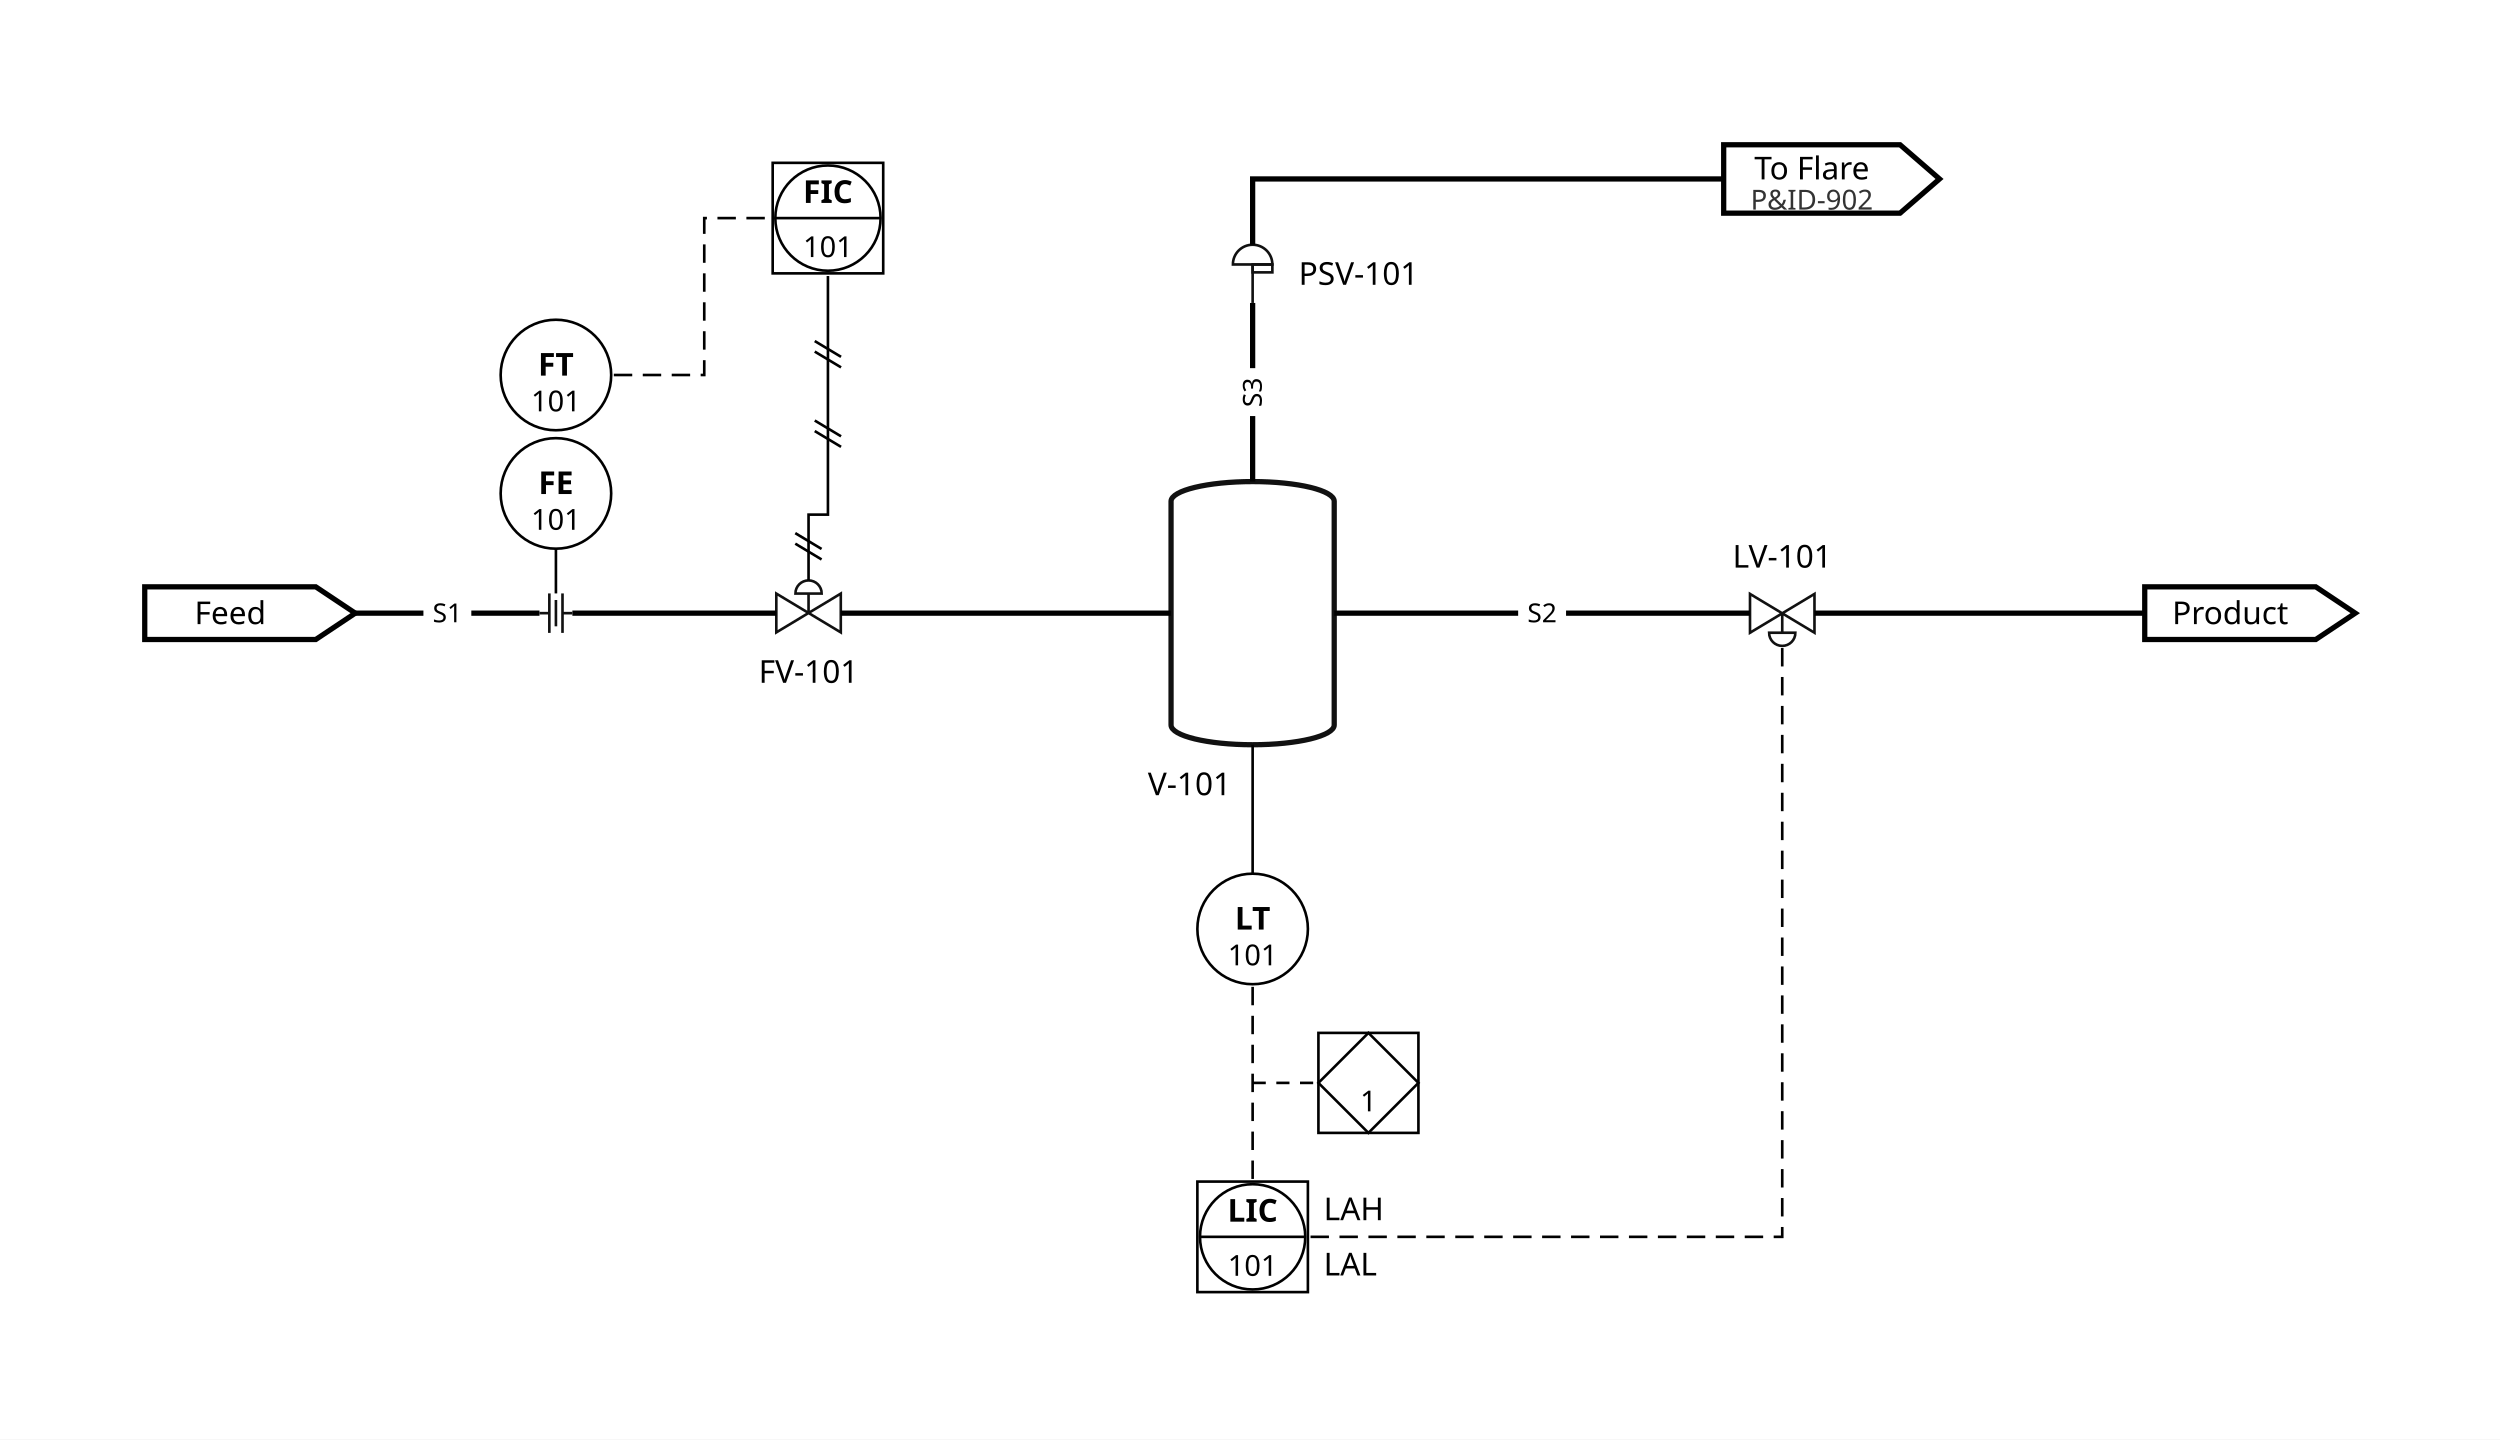
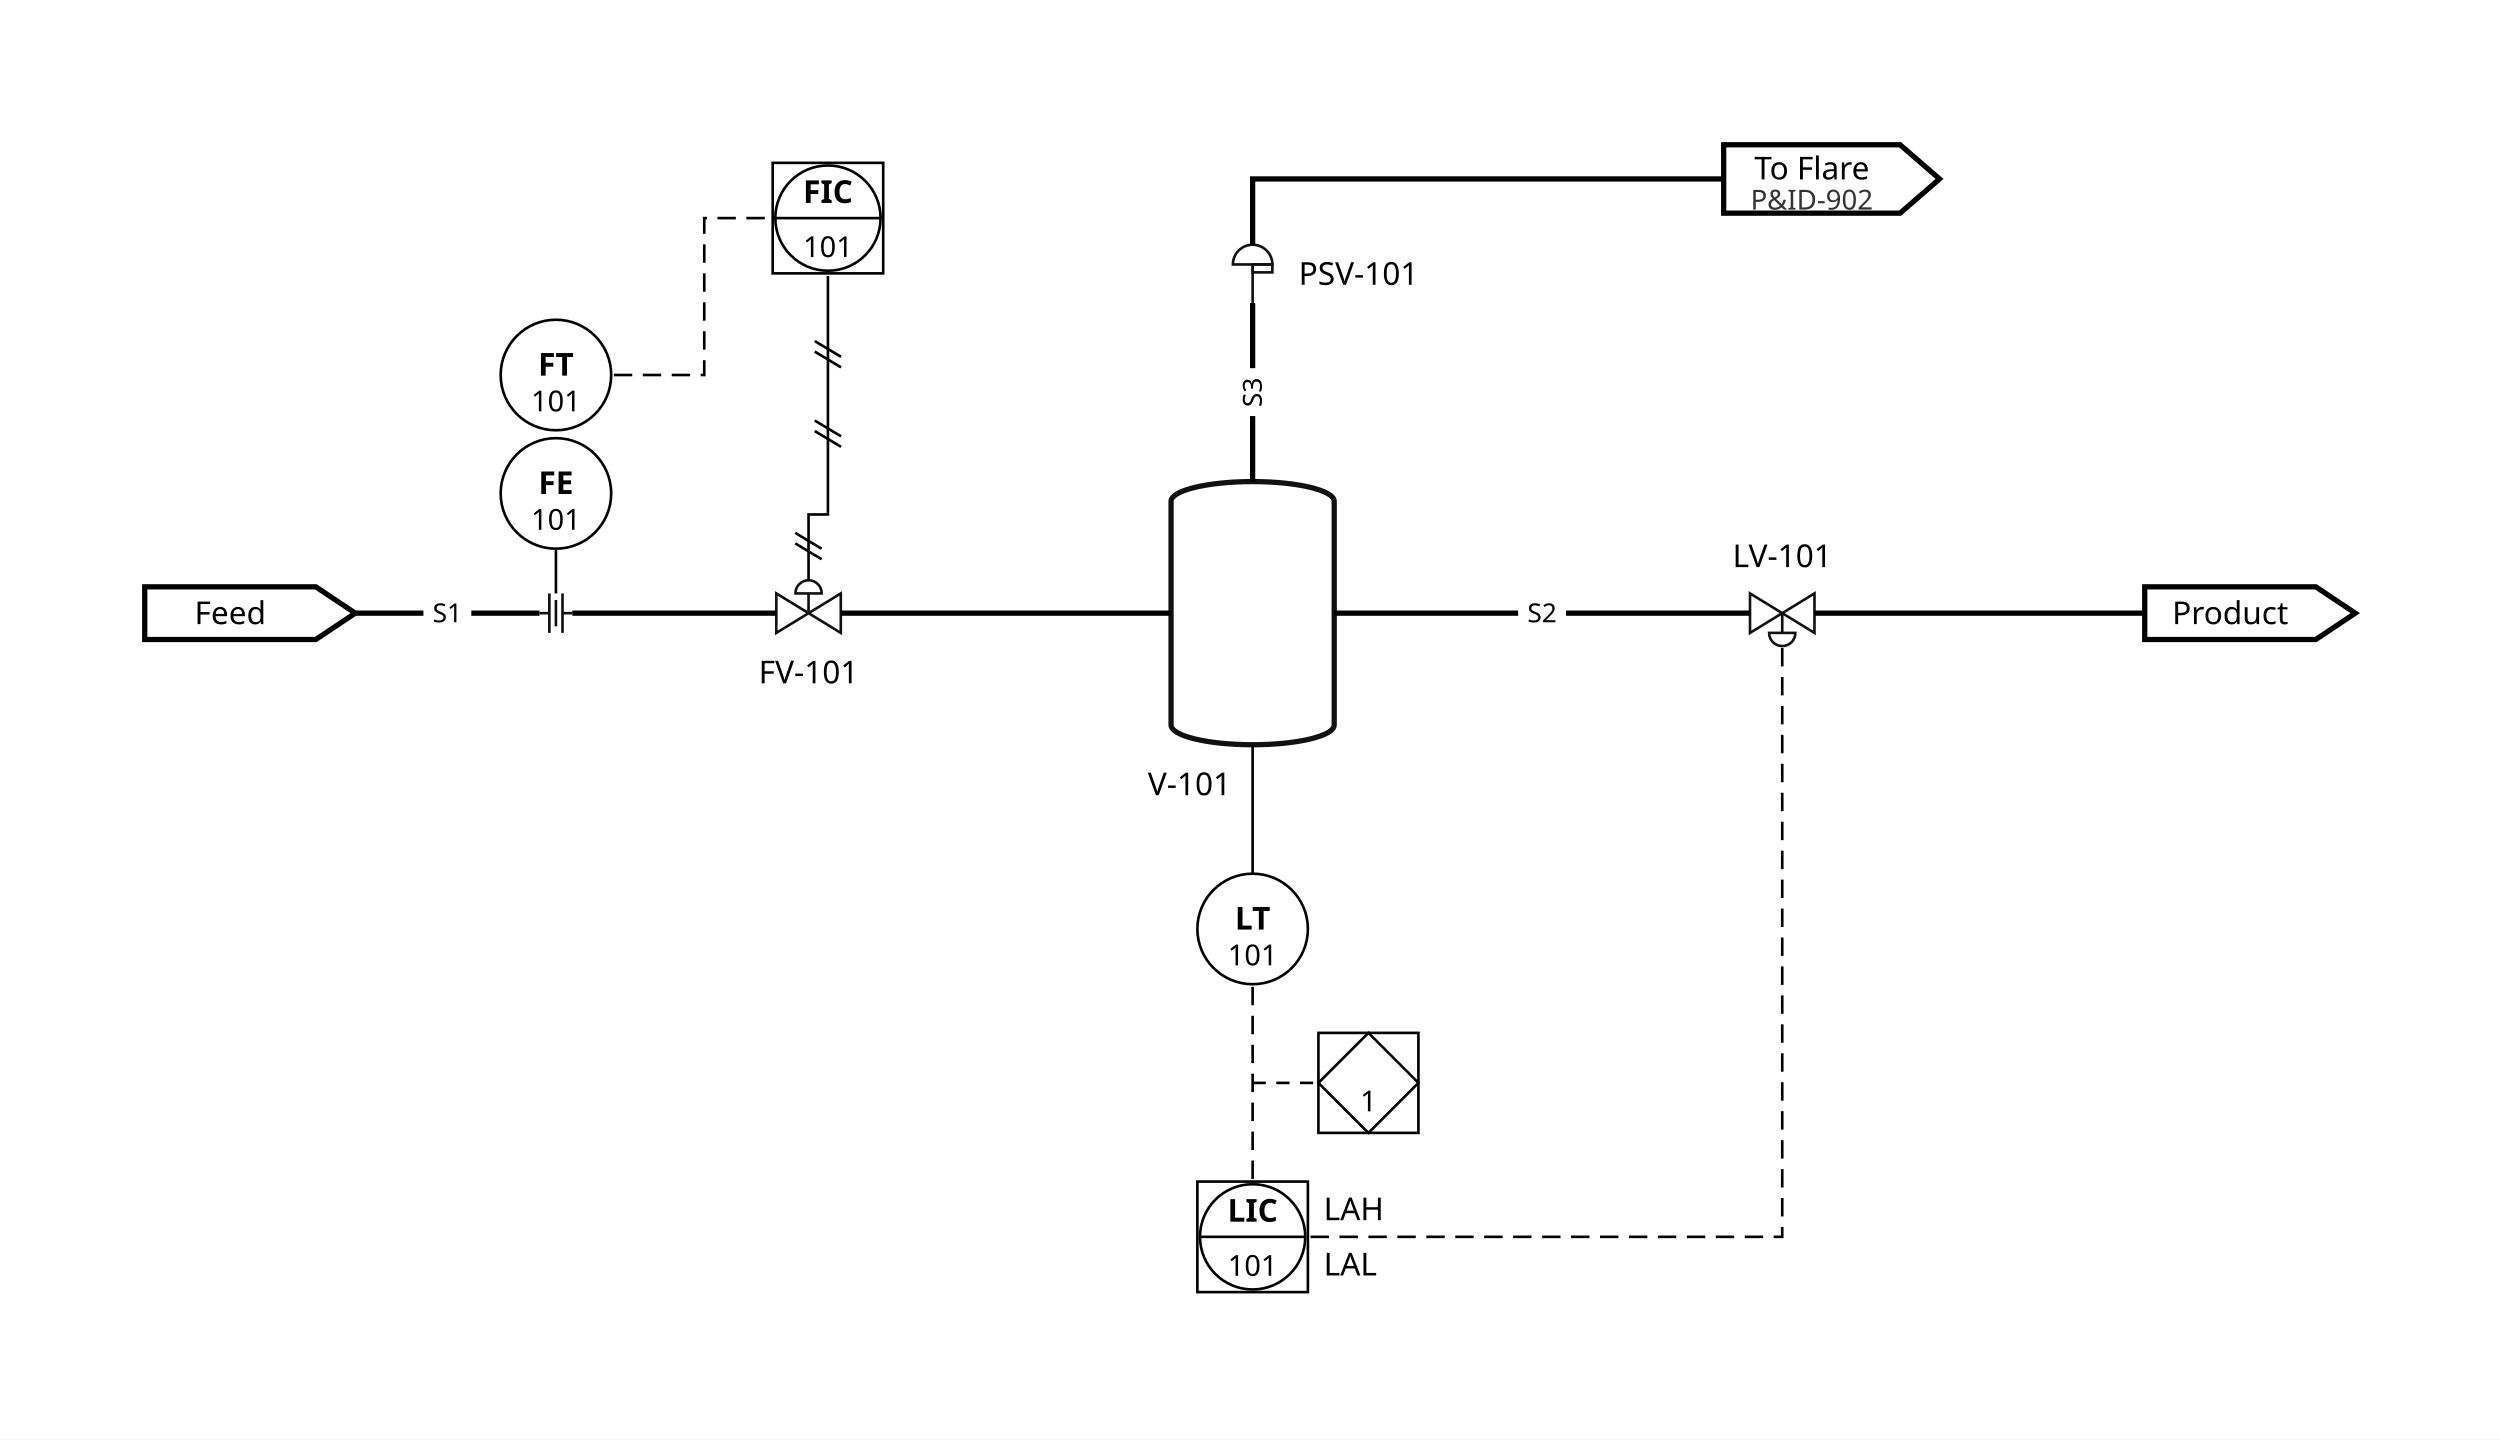
<svg xmlns="http://www.w3.org/2000/svg" width="950" height="547" viewBox="-25.0 -38.0 950.0 547.0">
  <rect x="-25.0" y="-38.0" width="950.0" height="547.0" fill="white" />
  <defs>
    <symbol id="sym_fitting_orifice" viewBox="0 0 12.5 15.0" overflow="visible">
      <g transform="scale(0.25)">
        <path d="M 0.0 30.0 L 15.0 30.0 M 15.0 0.0 L 15.0 60.0 M 25.0 10.0 L 25.0 50.0 M 35.0 0.0 L 35.0 60.0 M 35.0 30.0 L 50.0 30.0" fill="none" stroke="#111" stroke-width="4" />
      </g>
    </symbol>
    <symbol id="sym_instrument" viewBox="0 0 44.0 44.0" overflow="visible">
      <circle cx="22" cy="22" r="21" fill="white" stroke="black" stroke-width="1" />
    </symbol>
    <symbol id="sym_instrument_logic" viewBox="0 0 40.0 40.0" overflow="visible">
      <rect x="1" y="1" width="38" height="38" fill="white" stroke="black" stroke-width="1" />
      <polygon points="20,1 39,20 20,39 1,20" fill="none" stroke="black" stroke-width="1" />
    </symbol>
    <symbol id="sym_instrument_shared" viewBox="0 0 44.0 44.0" overflow="visible">
      <rect x="1" y="1" width="42" height="42" fill="white" stroke="black" stroke-width="1" />
      <circle cx="22" cy="22" r="20" fill="none" stroke="black" stroke-width="1" />
      <line x1="2" y1="22" x2="42" y2="22" stroke="black" stroke-width="1" />
    </symbol>
-     <symbol id="sym_valve_control" viewBox="0 0 24.5 19.75" overflow="visible">
-       <g transform="scale(0.25)">
-         <path d="M 0.0 79.0 L 0.0 20.0 L 98.0 79.0 L 98.0 20.0 Z M 29.0 20.0 A 20.0 20.0 0.0 0 1 49.0 0.0 A 20.0 20.0 0.0 0 1 69.0 20.0 Z M 49.0 20.0 L 49.0 49.0" fill="white" stroke="#111" stroke-width="4" />
+     <symbol id="sym_valve_diaphragm" viewBox="0 0 24.5 20.0" overflow="visible">
+       <g transform="translate(0,5)">
+         <g transform="scale(0.25)">
+           <path d="M 0.0 60.0 L 0.0 0.0 L 98.0 60.0 L 98.0 0.0 Z" fill="white" stroke="#111" stroke-width="4" />
+         </g>
      </g>
+       <path d="M 7.25 5 A 5 5 0 0 1 12.25 0 A 5 5 0 0 1 17.25 5 Z" fill="white" stroke="#111" stroke-width="1" />
+       <path d="M 12.25 5 L 12.25 12.5" fill="none" stroke="#111" stroke-width="1" />
    </symbol>
    <symbol id="sym_valve_relief" viewBox="0 0 15.0 22.125" overflow="visible">
      <g transform="scale(0.375)">
        <path d="M 0.0 20.0 A 20.0 20.0 0.0 0 1 20.0 0.0 A 20.0 20.0 0.0 0 1 40.0 20.0 Z M 20.0 20.0 L 20.0 59.0" fill="white" stroke="#111" stroke-width="2.667" />
        <rect x="20.0" y="20.0" width="20.0" height="8.0" fill="none" stroke="#111" stroke-width="2.667" />
      </g>
    </symbol>
    <symbol id="sym_vessel_cf99ece5a" viewBox="0 0 62.0 100.0" overflow="visible">
      <path d="M 0 7.5 A 31 7.5 0 0 1 31 0 A 31 7.5 0 0 1 62 7.5 L 62 92.5 A 31 7.5 0 0 1 31 100 A 31 7.5 0 0 1 0 92.5 Z" fill="white" stroke="#111" stroke-width="2" />
    </symbol>
  </defs>
  <g id="units">
    <polygon points="30.0,185.0 95.0,185.0 110.0,195.0 95.0,205.0 30.0,205.0" fill="transparent" stroke="black" stroke-width="2" />
    <text x="62.5" y="195.0" font-family="sans-serif" font-size="12" text-anchor="middle" dominant-baseline="middle">Feed</text>
-     <use href="#sym_valve_control" x="270" y="182.56" width="24.5" height="19.75" />
+     <use href="#sym_valve_diaphragm" x="270" y="182.5" width="24.5" height="20.0" />
    <use href="#sym_vessel_cf99ece5a" x="420" y="145" width="62.0" height="100.0" />
    <use href="#sym_fitting_orifice" x="180" y="187.5" width="12.5" height="15.0" />
-     <use href="#sym_valve_control" x="640" y="187.69" width="24.5" height="19.75" transform="translate(0, 395.13) scale(1, -1)" />
+     <use href="#sym_valve_diaphragm" x="640" y="187.5" width="24.5" height="20.0" transform="translate(0, 395) scale(1, -1)" />
    <polygon points="790.0,185.0 855.0,185.0 870.0,195.0 855.0,205.0 790.0,205.0" fill="transparent" stroke="black" stroke-width="2" />
    <text x="822.5" y="195.0" font-family="sans-serif" font-size="12" text-anchor="middle" dominant-baseline="middle">Product</text>
    <use href="#sym_valve_relief" x="443.5" y="55" width="15.0" height="22.125" />
    <polygon points="630.0,17.0 697.02,17.0 712.02,30.0 697.02,43.0 630.0,43.0" fill="transparent" stroke="black" stroke-width="2" />
    <text x="663.51" y="26.0" font-family="sans-serif" font-size="12" text-anchor="middle" dominant-baseline="middle">To Flare</text>
    <text x="663.51" y="38.0" font-family="sans-serif" font-size="10.5" text-anchor="middle" dominant-baseline="middle" fill="#333">P&amp;ID-902</text>
  </g>
  <g id="streams">
    <path d="M 110.0,195.0 L 180.0,195.0" fill="none" stroke="black" stroke-width="2" />
    <path d="M 192.5,195.0 L 270.0,195.0" fill="none" stroke="black" stroke-width="2" />
    <path d="M 294.5,195.0 L 420.0,195.0" fill="none" stroke="black" stroke-width="2" />
    <path d="M 482.0,195.0 L 640.0,195.0" fill="none" stroke="black" stroke-width="2" />
    <path d="M 664.5,195.0 L 790.0,195.0" fill="none" stroke="black" stroke-width="2" />
    <path d="M 451.0,145.0 L 451.0,77.125" fill="none" stroke="black" stroke-width="2" />
    <path d="M 451.0,55.0 L 451.0,30.0 L 630.0,30.0" fill="none" stroke="black" stroke-width="2" />
    <path d="M 208.25,104.5 L 242.616,104.5 L 242.616,44.878 L 267.616,44.878" fill="none" stroke="black" stroke-width="1" stroke-dasharray="7,4" />
-     <path d="M 289.616,66.878 L 289.616,157.558 L 282.25,157.558 L 282.25,182.558" fill="none" stroke="black" stroke-width="1" />
+     <path d="M 289.616,66.878 L 289.616,157.5 L 282.25,157.5 L 282.25,182.5" fill="none" stroke="black" stroke-width="1" />
    <line x1="284.6" y1="91.6" x2="294.6" y2="97.6" stroke="black" stroke-width="1" />
    <line x1="284.6" y1="95.6" x2="294.6" y2="101.6" stroke="black" stroke-width="1" />
    <line x1="284.6" y1="121.8" x2="294.6" y2="127.8" stroke="black" stroke-width="1" />
    <line x1="284.6" y1="125.8" x2="294.6" y2="131.8" stroke="black" stroke-width="1" />
-     <line x1="277.2" y1="164.6" x2="287.2" y2="170.6" stroke="black" stroke-width="1" />
-     <line x1="277.2" y1="168.6" x2="287.2" y2="174.6" stroke="black" stroke-width="1" />
+     <line x1="277.2" y1="164.5" x2="287.2" y2="170.5" stroke="black" stroke-width="1" />
+     <line x1="277.2" y1="168.5" x2="287.2" y2="174.5" stroke="black" stroke-width="1" />
    <path d="M 451.0,337.0 L 451.0,410.0" fill="none" stroke="black" stroke-width="1" stroke-dasharray="7,4" />
-     <path d="M 473.0,432.0 L 652.25,432.0 L 652.25,207.442" fill="none" stroke="black" stroke-width="1" stroke-dasharray="7,4" />
+     <path d="M 473.0,432.0 L 652.25,432.0 L 652.25,207.5" fill="none" stroke="black" stroke-width="1" stroke-dasharray="7,4" />
    <rect x="135.9" y="188.5" width="18.2" height="13.0" fill="white" />
    <text x="145.0" y="195.0" font-family="sans-serif" font-size="10" text-anchor="middle" dominant-baseline="middle" fill="black">S1</text>
    <rect x="551.9" y="188.5" width="18.2" height="13.0" fill="white" />
    <text x="561.0" y="195.0" font-family="sans-serif" font-size="10" text-anchor="middle" dominant-baseline="middle" fill="black">S2</text>
    <rect x="444.5" y="101.9" width="13.0" height="18.2" fill="white" />
    <text x="451.0" y="111.1" font-family="sans-serif" font-size="10" text-anchor="middle" dominant-baseline="middle" fill="black" transform="rotate(-90, 451.0, 111.1)">S3</text>
  </g>
  <g id="instrument_taps">
    <line x1="186.25" y1="187.5" x2="186.25" y2="149.5" stroke="black" stroke-width="1" />
    <line x1="451" y1="245" x2="451" y2="315" stroke="black" stroke-width="1" />
    <line x1="451" y1="373.5" x2="495" y2="373.5" stroke="black" stroke-width="1" stroke-dasharray="5,4" />
  </g>
  <g id="instruments">
    <use href="#sym_instrument" x="164.25" y="127.5" width="44.0" height="44.0" />
    <text x="186.25" y="145.5" font-family="sans-serif" font-size="12" font-weight="bold" text-anchor="middle" dominant-baseline="middle">FE</text>
    <text x="186.25" y="159.5" font-family="sans-serif" font-size="11" text-anchor="middle" dominant-baseline="middle">101</text>
    <use href="#sym_instrument" x="164.25" y="82.5" width="44.0" height="44.0" />
    <text x="186.25" y="100.5" font-family="sans-serif" font-size="12" font-weight="bold" text-anchor="middle" dominant-baseline="middle">FT</text>
    <text x="186.25" y="114.5" font-family="sans-serif" font-size="11" text-anchor="middle" dominant-baseline="middle">101</text>
    <use href="#sym_instrument_shared" x="267.62" y="22.88" width="44.0" height="44.0" />
    <text x="289.616" y="34.878" font-family="sans-serif" font-size="12" font-weight="bold" text-anchor="middle" dominant-baseline="middle">FIC</text>
    <text x="289.616" y="55.878" font-family="sans-serif" font-size="11" text-anchor="middle" dominant-baseline="middle">101</text>
    <use href="#sym_instrument" x="429" y="293" width="44.0" height="44.0" />
    <text x="451.0" y="311.0" font-family="sans-serif" font-size="12" font-weight="bold" text-anchor="middle" dominant-baseline="middle">LT</text>
    <text x="451.0" y="325.0" font-family="sans-serif" font-size="11" text-anchor="middle" dominant-baseline="middle">101</text>
    <use href="#sym_instrument_shared" x="429" y="410" width="44.0" height="44.0" />
    <text x="451.0" y="422.0" font-family="sans-serif" font-size="12" font-weight="bold" text-anchor="middle" dominant-baseline="middle">LIC</text>
    <text x="451.0" y="443.0" font-family="sans-serif" font-size="11" text-anchor="middle" dominant-baseline="middle">101</text>
    <use href="#sym_instrument_logic" x="475" y="353.5" width="40.0" height="40.0" />
    <text x="495.0" y="380.5" font-family="sans-serif" font-size="11" text-anchor="middle" dominant-baseline="middle">1</text>
  </g>
  <g id="unit_labels">
-     <rect x="258.6" y="209.8" width="47.3" height="15.0" fill="white" />
-     <text x="282.25" y="217.308" font-family="sans-serif" font-size="12" text-anchor="middle" dominant-baseline="middle">FV-101</text>
+     <rect x="258.6" y="210.0" width="47.3" height="15.0" fill="white" />
+     <text x="282.25" y="217.5" font-family="sans-serif" font-size="12" text-anchor="middle" dominant-baseline="middle">FV-101</text>
    <rect x="407.0" y="252.5" width="40.0" height="15.0" fill="white" />
    <text x="427.0" y="260.0" font-family="sans-serif" font-size="12" text-anchor="middle" dominant-baseline="middle">V-101</text>
-     <rect x="628.9" y="165.7" width="46.7" height="15.0" fill="white" />
-     <text x="652.25" y="177.692" font-family="sans-serif" font-size="12" text-anchor="middle" dominant-baseline="baseline">LV-101</text>
+     <rect x="628.9" y="165.5" width="46.7" height="15.0" fill="white" />
+     <text x="652.25" y="177.5" font-family="sans-serif" font-size="12" text-anchor="middle" dominant-baseline="baseline">LV-101</text>
    <rect x="468.5" y="58.6" width="56.0" height="15.0" fill="white" />
    <text x="468.5" y="66.062" font-family="sans-serif" font-size="12" text-anchor="start" dominant-baseline="middle">PSV-101</text>
    <rect x="478.0" y="414.0" width="31.3" height="15.0" fill="white" />
    <text x="478.0" y="421.5" font-family="sans-serif" font-size="12" text-anchor="start" dominant-baseline="middle">LAH</text>
    <rect x="478.0" y="435.0" width="29.3" height="15.0" fill="white" />
    <text x="478.0" y="442.5" font-family="sans-serif" font-size="12" text-anchor="start" dominant-baseline="middle">LAL</text>
  </g>
</svg>
